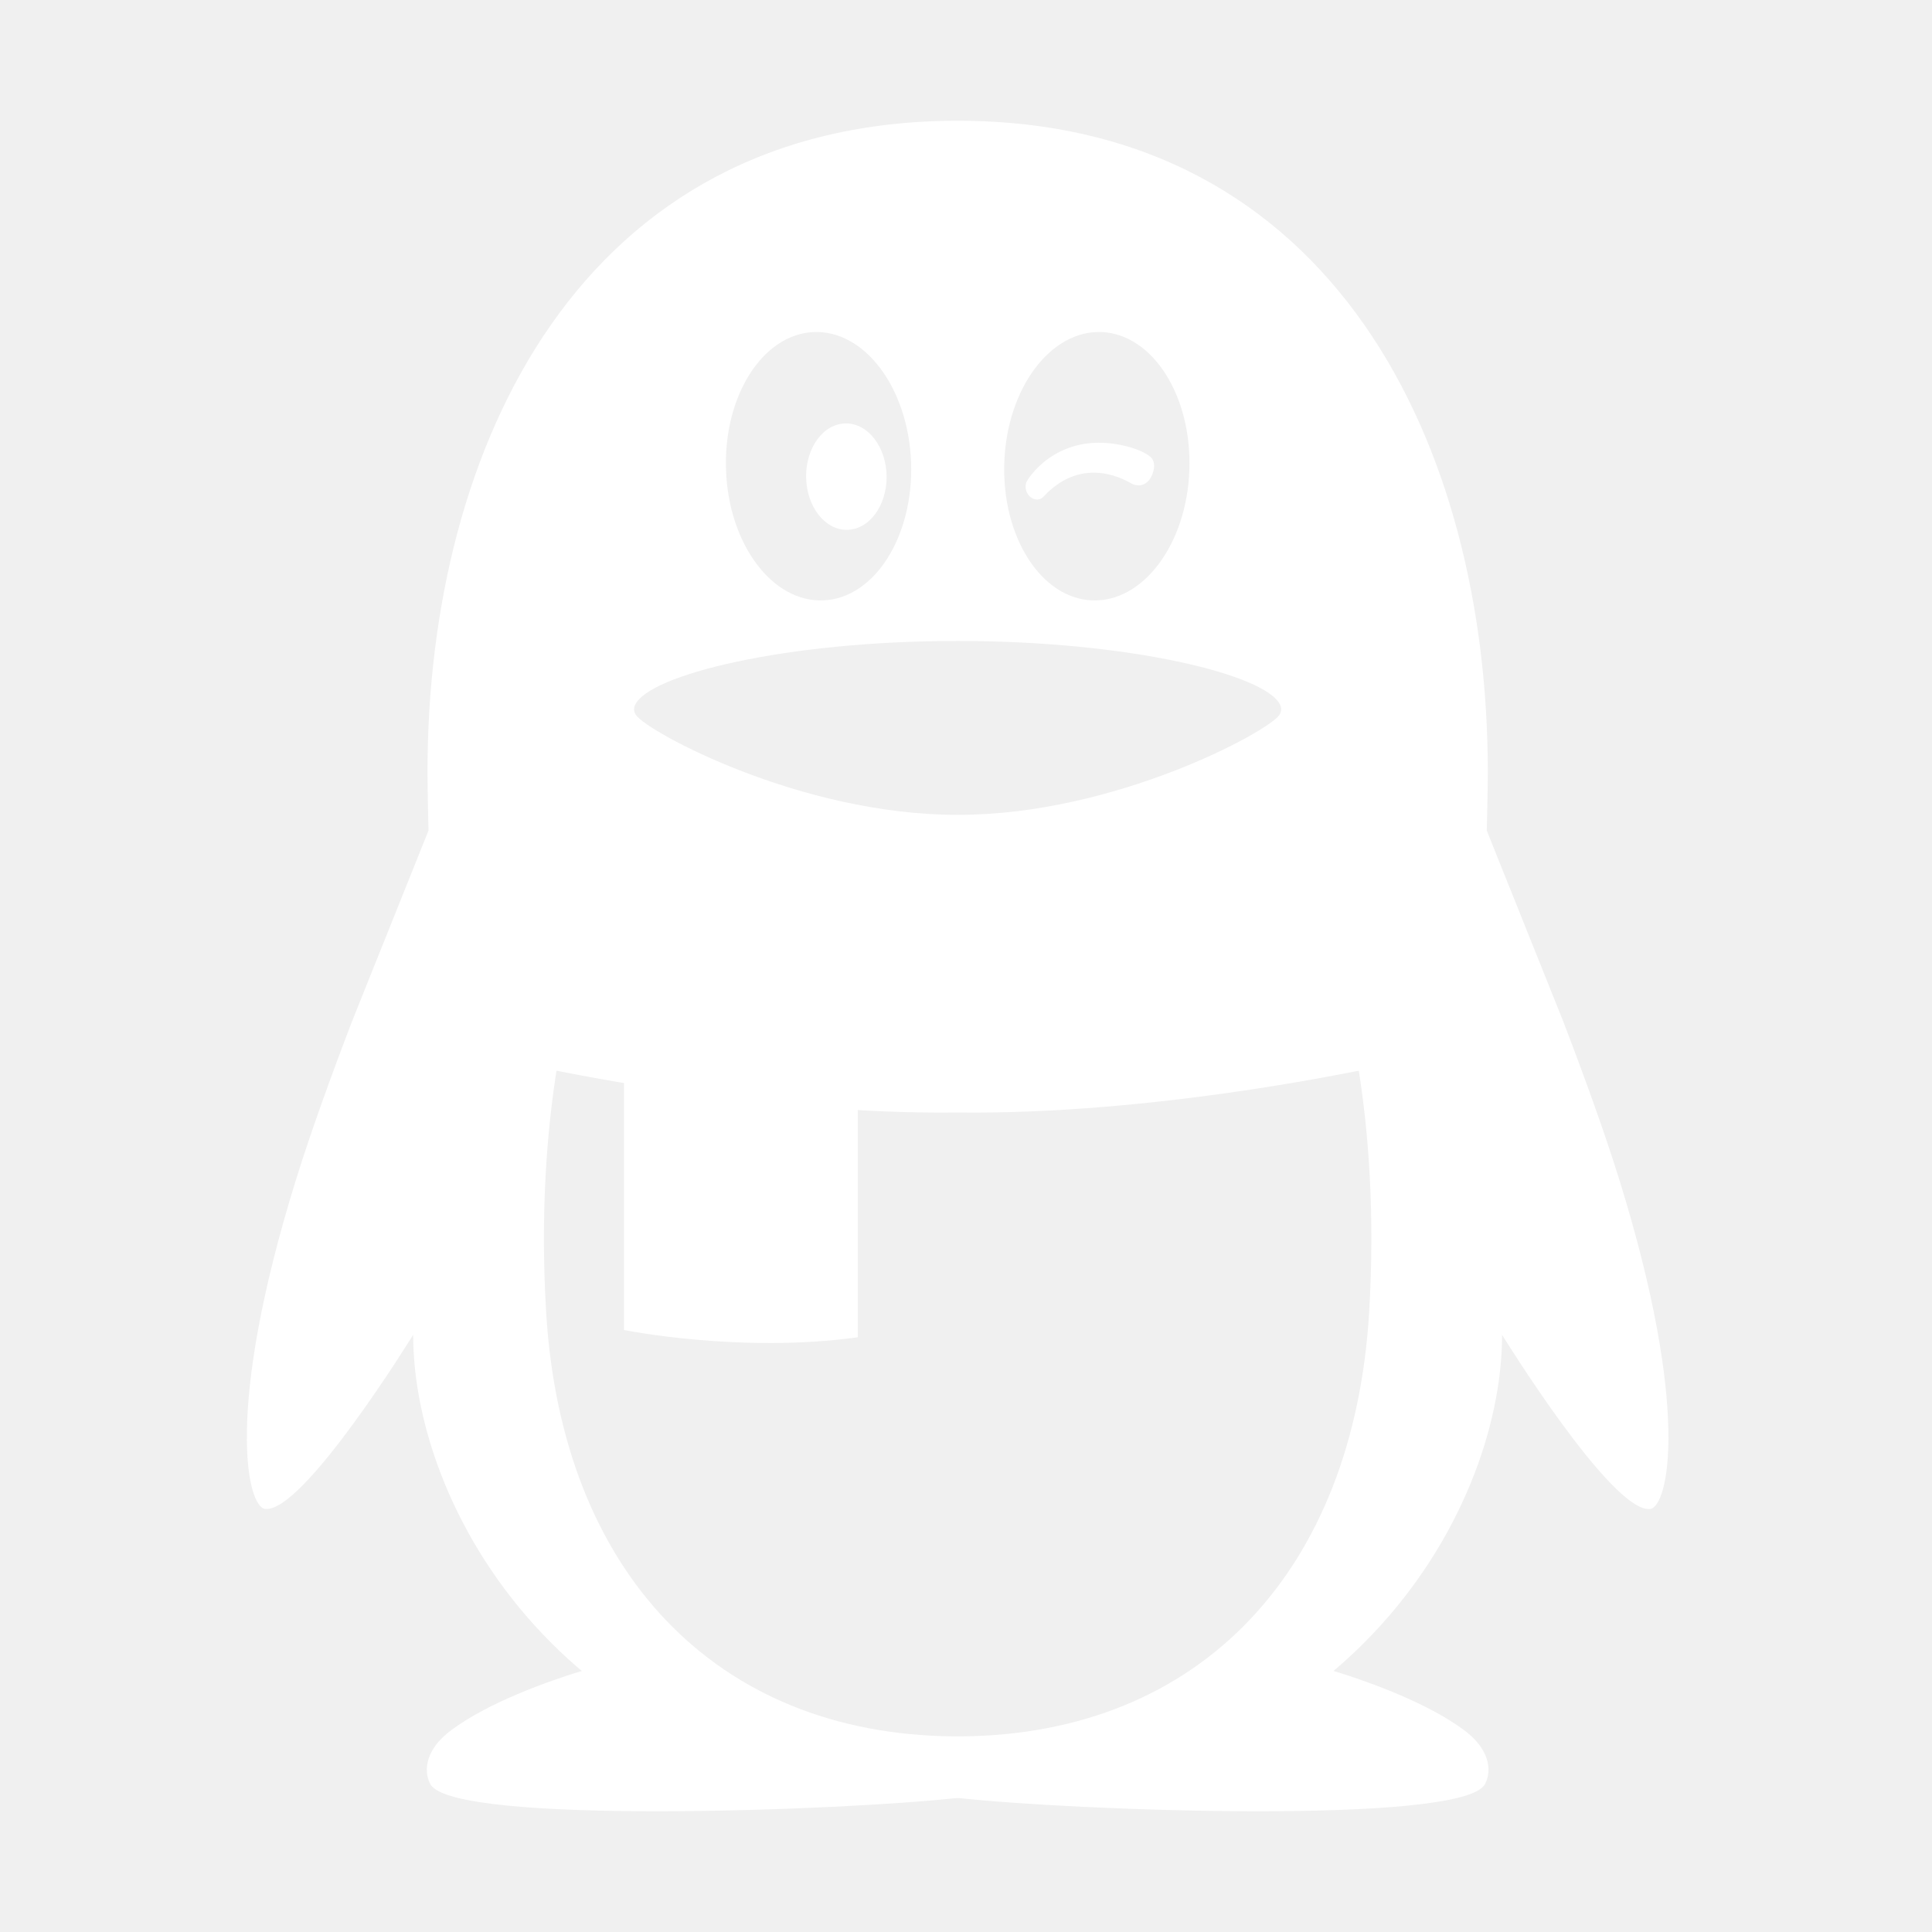
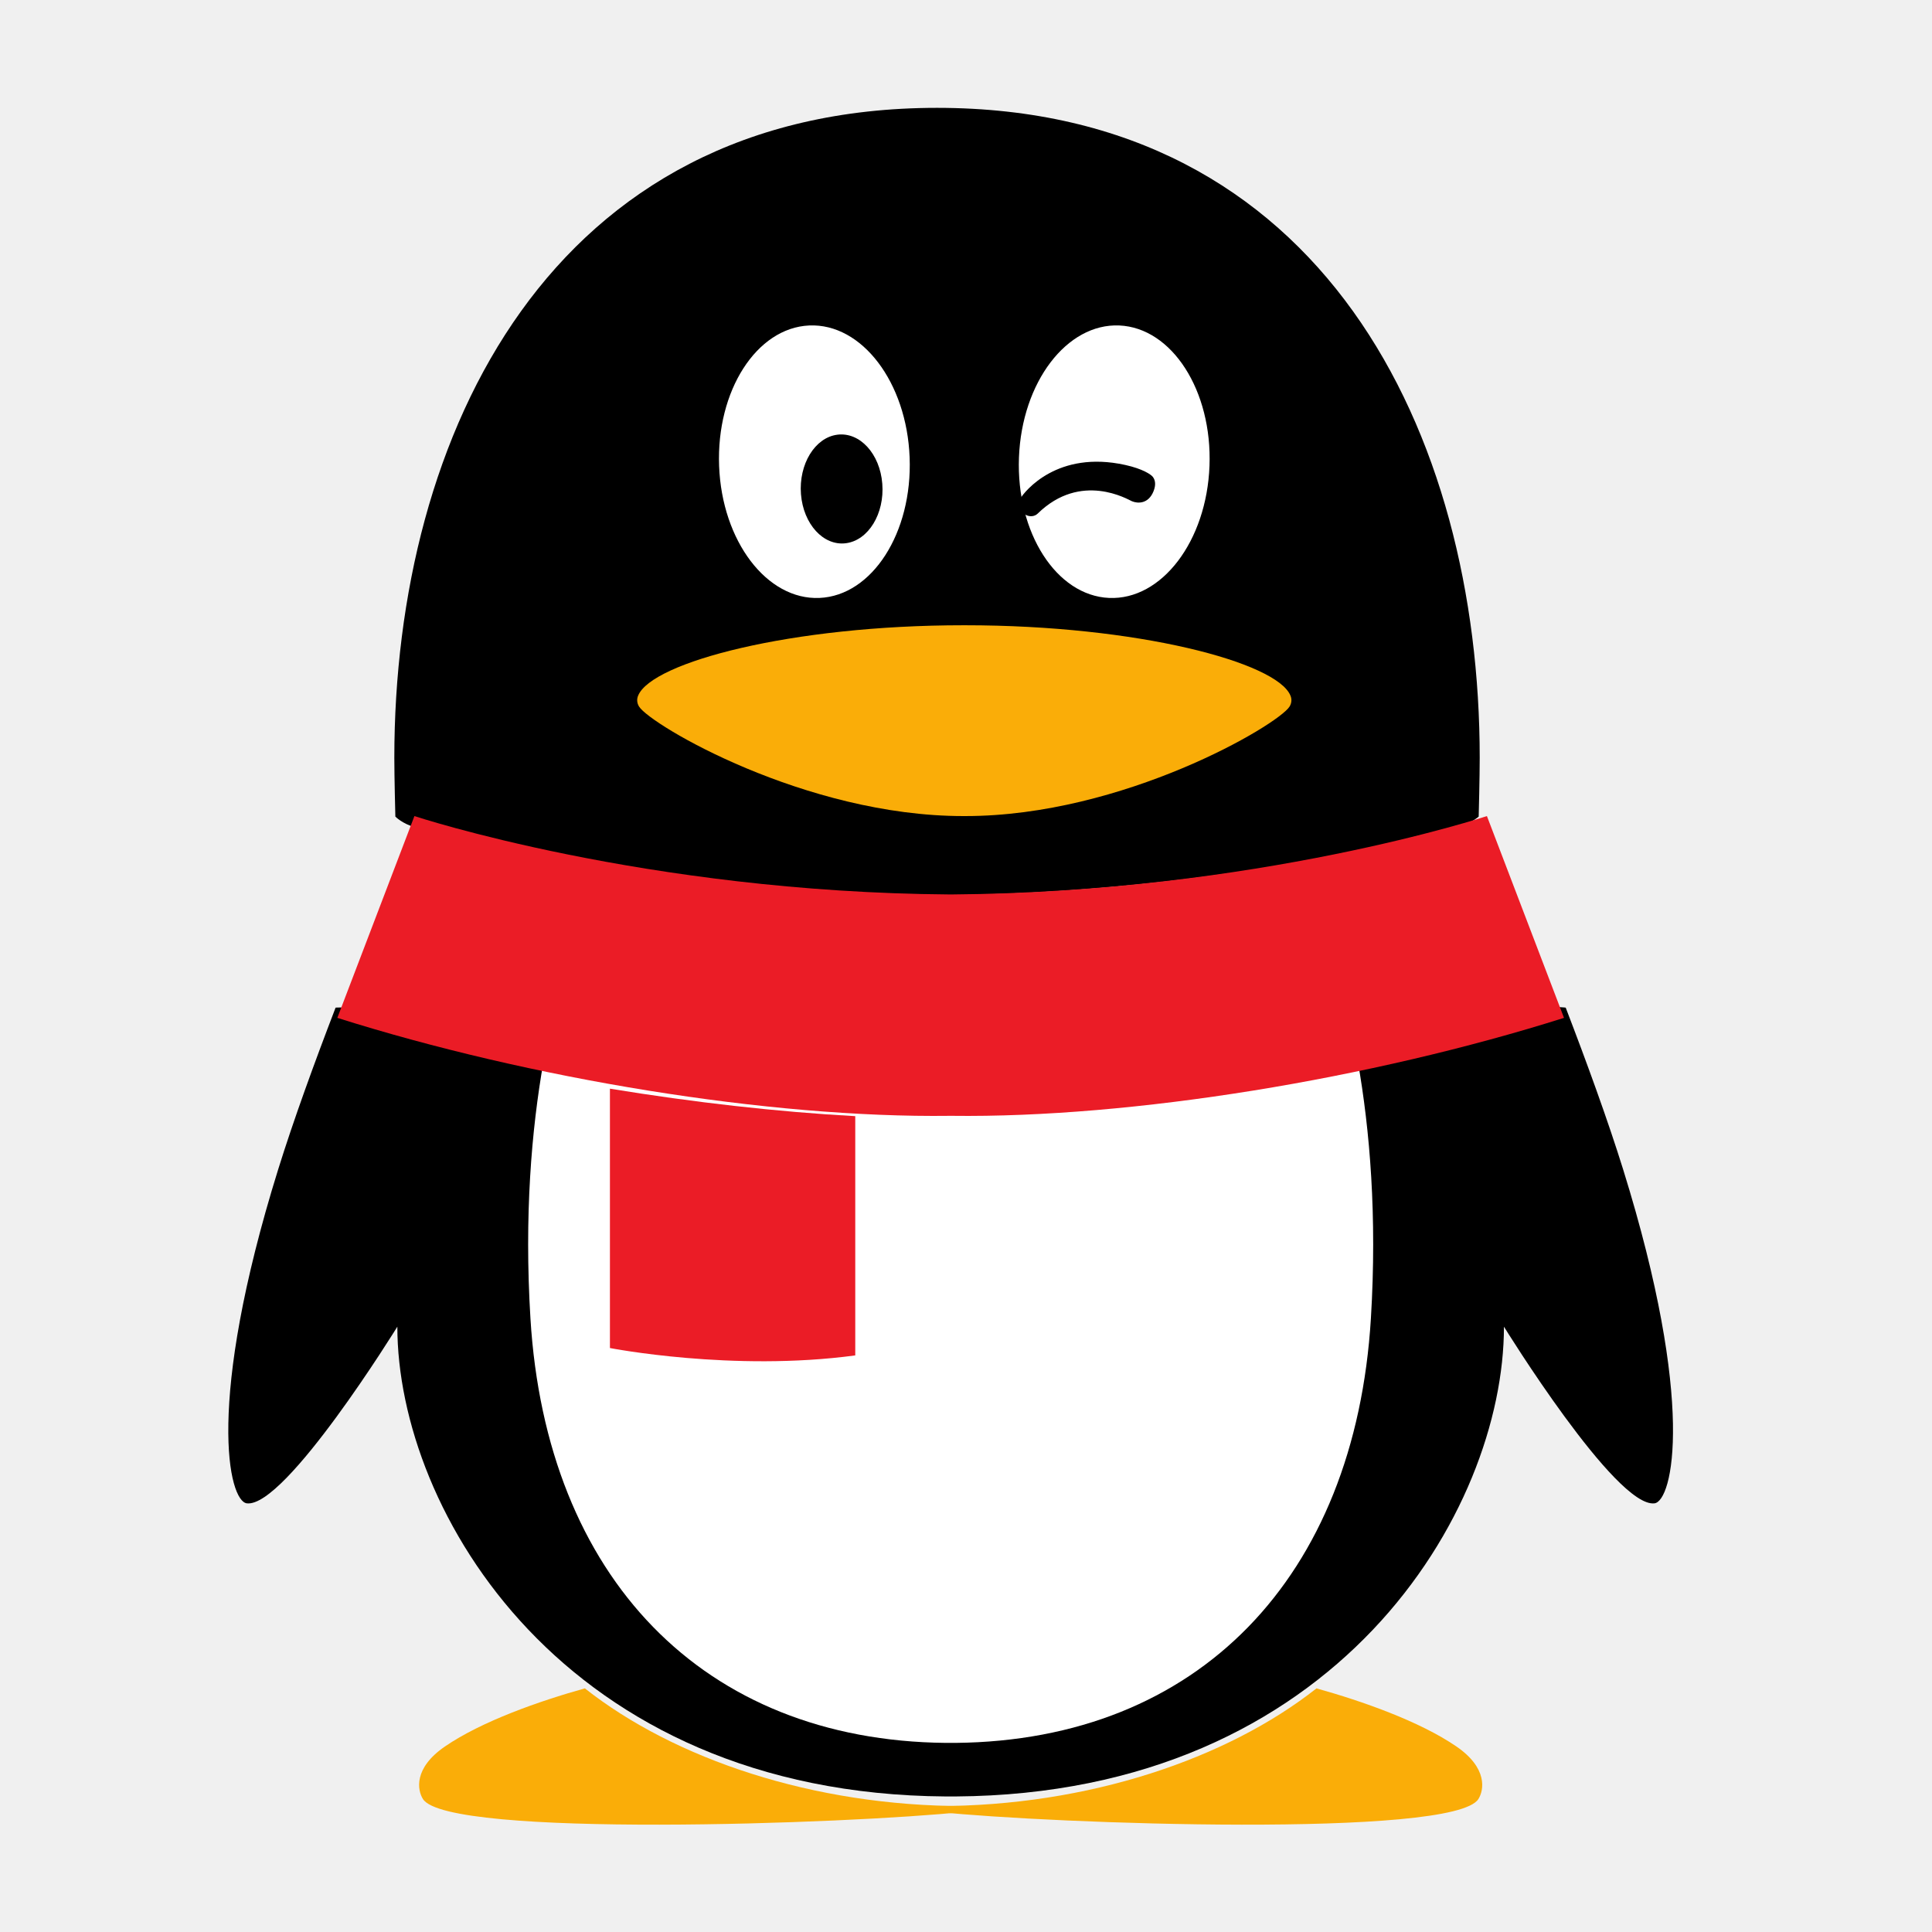
- <svg xmlns="http://www.w3.org/2000/svg" width="16" height="16" viewBox="0 0 48 48" fill="none">
-   <path d="M23.793 44.518C20.134 44.518 16.776 43.293 14.614 41.465C13.516 41.793 12.111 42.32 11.225 42.975C10.466 43.535 10.561 44.106 10.698 44.336C11.298 45.349 20.994 44.983 23.793 44.668V44.518ZM23.793 44.518C27.452 44.518 30.809 43.293 32.972 41.465C34.069 41.793 35.474 42.32 36.361 42.975C37.119 43.535 37.024 44.106 36.888 44.336C36.287 45.349 26.592 44.983 23.793 44.668V44.518Z" fill="#ffffff" />
-   <path fill-rule="evenodd" clip-rule="evenodd" d="M36.339 20.933C34.698 21.381 29.856 22.55 23.814 22.591H23.77C17.575 22.549 12.642 21.321 11.127 20.9C10.816 20.813 10.646 20.633 10.646 20.633C10.644 20.578 10.621 19.65 10.621 19.171C10.621 11.105 14.428 3 23.792 3C33.156 3 36.964 11.105 36.964 19.171C36.964 19.65 36.94 20.578 36.939 20.634C36.939 20.634 36.73 20.826 36.339 20.933ZM38.828 25.35C39.346 26.7 39.857 28.105 40.232 29.311C42.018 35.058 41.439 37.436 40.999 37.49C40.053 37.604 37.319 33.163 37.319 33.163C37.319 37.676 33.245 44.604 23.916 44.668H23.669C14.339 44.604 10.265 37.676 10.265 33.163C10.265 33.163 7.531 37.604 6.586 37.489C6.145 37.436 5.567 35.058 7.353 29.311C7.727 28.106 8.238 26.7 8.756 25.35C8.756 25.35 9.105 25.328 9.282 25.38C10.732 25.798 12.276 26.169 13.845 26.479C13.578 28.134 13.425 30.183 13.569 32.602C13.953 39.036 17.774 43.081 23.673 43.139H23.912C29.811 43.081 33.631 39.036 34.016 32.602C34.16 30.182 34.008 28.134 33.74 26.479C35.336 26.163 36.908 25.785 38.38 25.357C38.531 25.314 38.828 25.35 38.828 25.35ZM33.74 26.479C30.3 27.16 26.745 27.55 23.814 27.515H23.77C20.84 27.55 17.284 27.16 13.845 26.479C13.859 26.393 13.873 26.308 13.887 26.223C17.314 26.899 20.851 27.285 23.769 27.25H23.814L23.814 27.25C26.732 27.286 30.271 26.899 33.697 26.223C33.712 26.307 33.726 26.393 33.74 26.479ZM18.038 11.687C18.106 13.527 19.191 14.973 20.462 14.916C21.731 14.859 22.704 13.321 22.635 11.48C22.566 9.64 21.481 8.193 20.212 8.25C18.942 8.308 17.969 9.846 18.038 11.687ZM27.125 14.916C28.396 14.973 29.481 13.526 29.549 11.687C29.618 9.846 28.645 8.308 27.375 8.25C26.105 8.194 25.021 9.64 24.952 11.48C24.883 13.321 25.856 14.859 27.125 14.916ZM23.815 15.925C28.047 15.925 31.466 16.762 31.805 17.514V17.514C31.821 17.548 31.829 17.584 31.83 17.621C31.829 17.673 31.813 17.724 31.783 17.766C31.497 18.183 27.701 20.244 23.815 20.244H23.769C19.883 20.244 16.087 18.183 15.801 17.766C15.771 17.724 15.755 17.673 15.754 17.622C15.754 17.584 15.763 17.548 15.779 17.514C16.118 16.762 19.537 15.925 23.769 15.925H23.815Z" fill="#ffffff" />
-   <path d="M22.022 11.714C22.08 12.441 21.681 13.087 21.133 13.157C20.583 13.228 20.091 12.696 20.033 11.969C19.975 11.242 20.373 10.596 20.921 10.526C21.472 10.455 21.964 10.987 22.022 11.714V11.714ZM25.512 11.957C25.624 11.756 26.389 10.698 27.971 11.083C28.387 11.185 28.58 11.334 28.62 11.392C28.68 11.478 28.697 11.601 28.636 11.767C28.515 12.096 28.267 12.087 28.13 12.023C28.041 11.981 26.938 11.246 25.922 12.343C25.852 12.418 25.727 12.444 25.609 12.355C25.49 12.265 25.442 12.083 25.512 11.957Z" fill="#ffffff" />
-   <path d="M15.504 26.712V33.044C15.504 33.044 18.404 33.629 21.311 33.224V27.383C19.47 27.279 17.484 27.047 15.504 26.712Z" fill="#ffffff" />
-   <path d="M36.938 20.634C36.938 20.634 31.296 22.415 23.814 22.465H23.77C16.3 22.415 10.665 20.64 10.646 20.634L8.756 25.35C13.482 26.775 19.34 27.693 23.77 27.64H23.814C28.244 27.693 34.101 26.775 38.828 25.35L36.938 20.634Z" fill="#ffffff" />
+ <svg xmlns="http://www.w3.org/2000/svg" t="1718545622304" class="icon" viewBox="0 0 1024 1024" version="1.1" p-id="1614" width="64" height="64">
+   <path d="M511.098 957.257c-80.159 0-153.737-25.019-201.11-62.386-24.057 6.702-54.831 17.489-74.252 30.864-16.617 11.439-14.546 23.106-11.55 27.816 13.15 20.689 225.583 13.211 286.912 6.767v-3.061z" fill="#FAAD08" p-id="1615" />
+   <path d="M496.651 957.257c80.157 0 153.737-25.019 201.11-62.386 24.057 6.702 54.83 17.489 74.253 30.864 16.616 11.439 14.543 23.106 11.55 27.816-13.15 20.689-225.584 13.211-286.914 6.767v-3.061z" fill="#FAAD08" p-id="1616" />
+   <path d="M497.129 474.524c131.934-0.876 237.669-25.783 273.497-35.34 8.541-2.28 13.11-6.364 13.11-6.364 0.03-1.172 0.542-20.952 0.542-31.155C784.278 229.833 701.126 57.173 496.641 57.162 292.157 57.173 209.001 229.832 209.001 401.665c0 10.203 0.516 29.983 0.547 31.155 0 0 3.717 3.821 10.529 5.67 33.078 8.98 140.803 35.139 276.08 36.034h0.972z" fill="#000000" p-id="1617" />
+   <path d="M860.283 619.782c-8.12-26.086-19.204-56.506-30.427-85.72 0 0-6.456-0.795-9.718 0.148-100.71 29.205-222.773 47.818-315.792 46.695h-0.962C410.886 582.017 289.651 563.617 189.28 534.698 185.445 533.595 177.873 534.063 177.873 534.063 166.65 563.276 155.567 593.696 147.448 619.782 108.73 744.168 121.273 795.644 130.825 796.798c20.496 2.474 79.78-93.637 79.78-93.637 0 97.66 88.324 247.617 290.576 248.996a718.01 718.01 0 0 1 5.367 0C708.802 950.778 797.123 800.822 797.123 703.162c0 0 59.284 96.111 79.783 93.637 9.55-1.154 22.093-52.63-16.623-177.017" fill="#000000" p-id="1618" />
+   <path d="M434.383 316.917c-27.9 1.24-51.745-30.106-53.24-69.956-1.518-39.877 19.858-73.207 47.764-74.454 27.875-1.224 51.703 30.109 53.218 69.974 1.527 39.877-19.853 73.2-47.742 74.436m206.67-69.956c-1.494 39.85-25.34 71.194-53.24 69.956-27.888-1.238-49.269-34.559-47.742-74.435 1.513-39.868 25.341-71.201 53.216-69.974 27.909 1.247 49.285 34.576 47.767 74.453" fill="#FFFFFF" p-id="1619" />
+   <path d="M683.943 368.627c-7.323-17.609-81.062-37.227-172.353-37.227h-0.98c-91.29 0-165.031 19.618-172.352 37.227a6.244 6.244 0 0 0-0.535 2.505c0 1.269 0.393 2.414 1.006 3.386 6.168 9.765 88.054 58.018 171.882 58.018h0.98c83.827 0 165.71-48.25 171.881-58.016a6.352 6.352 0 0 0 1.002-3.395c0-0.897-0.2-1.736-0.531-2.498" fill="#FAAD08" p-id="1620" />
+   <path d="M467.632 256.377c1.26 15.886-7.377 30-19.266 31.542-11.907 1.544-22.569-10.083-23.836-25.978-1.243-15.895 7.381-30.008 19.25-31.538 11.927-1.549 22.607 10.088 23.852 25.974m73.097 7.935c2.533-4.118 19.827-25.77 55.62-17.886 9.401 2.07 13.75 5.116 14.668 6.316 1.355 1.77 1.726 4.29 0.352 7.684-2.722 6.725-8.338 6.542-11.454 5.226-2.01-0.85-26.94-15.889-49.905 6.553-1.579 1.545-4.405 2.074-7.085 0.242-2.678-1.834-3.786-5.553-2.196-8.135" fill="#000000" p-id="1621" />
+   <path d="M504.333 584.495h-0.967c-63.568 0.752-140.646-7.504-215.286-21.92-6.391 36.262-10.25 81.838-6.936 136.196 8.37 137.384 91.62 223.736 220.118 224.996H506.485c128.498-1.26 211.748-87.612 220.12-224.996 3.314-54.362-0.547-99.938-6.94-136.203-74.654 14.423-151.745 22.684-215.332 21.927" fill="#FFFFFF" p-id="1622" />
+   <path d="M323.275 577.016v137.468s64.957 12.705 130.031 3.91V591.59c-41.225-2.262-85.688-7.304-130.031-14.574" fill="#EB1C26" p-id="1623" />
+   <path d="M788.098 432.536s-121.98 40.387-283.743 41.539h-0.962c-161.497-1.147-283.328-41.401-283.744-41.539l-40.854 106.952c102.186 32.31 228.837 53.135 324.598 51.926l0.96-0.002c95.768 1.216 222.4-19.61 324.6-51.924l-40.855-106.952z" fill="#EB1C26" p-id="1624" />
</svg>
